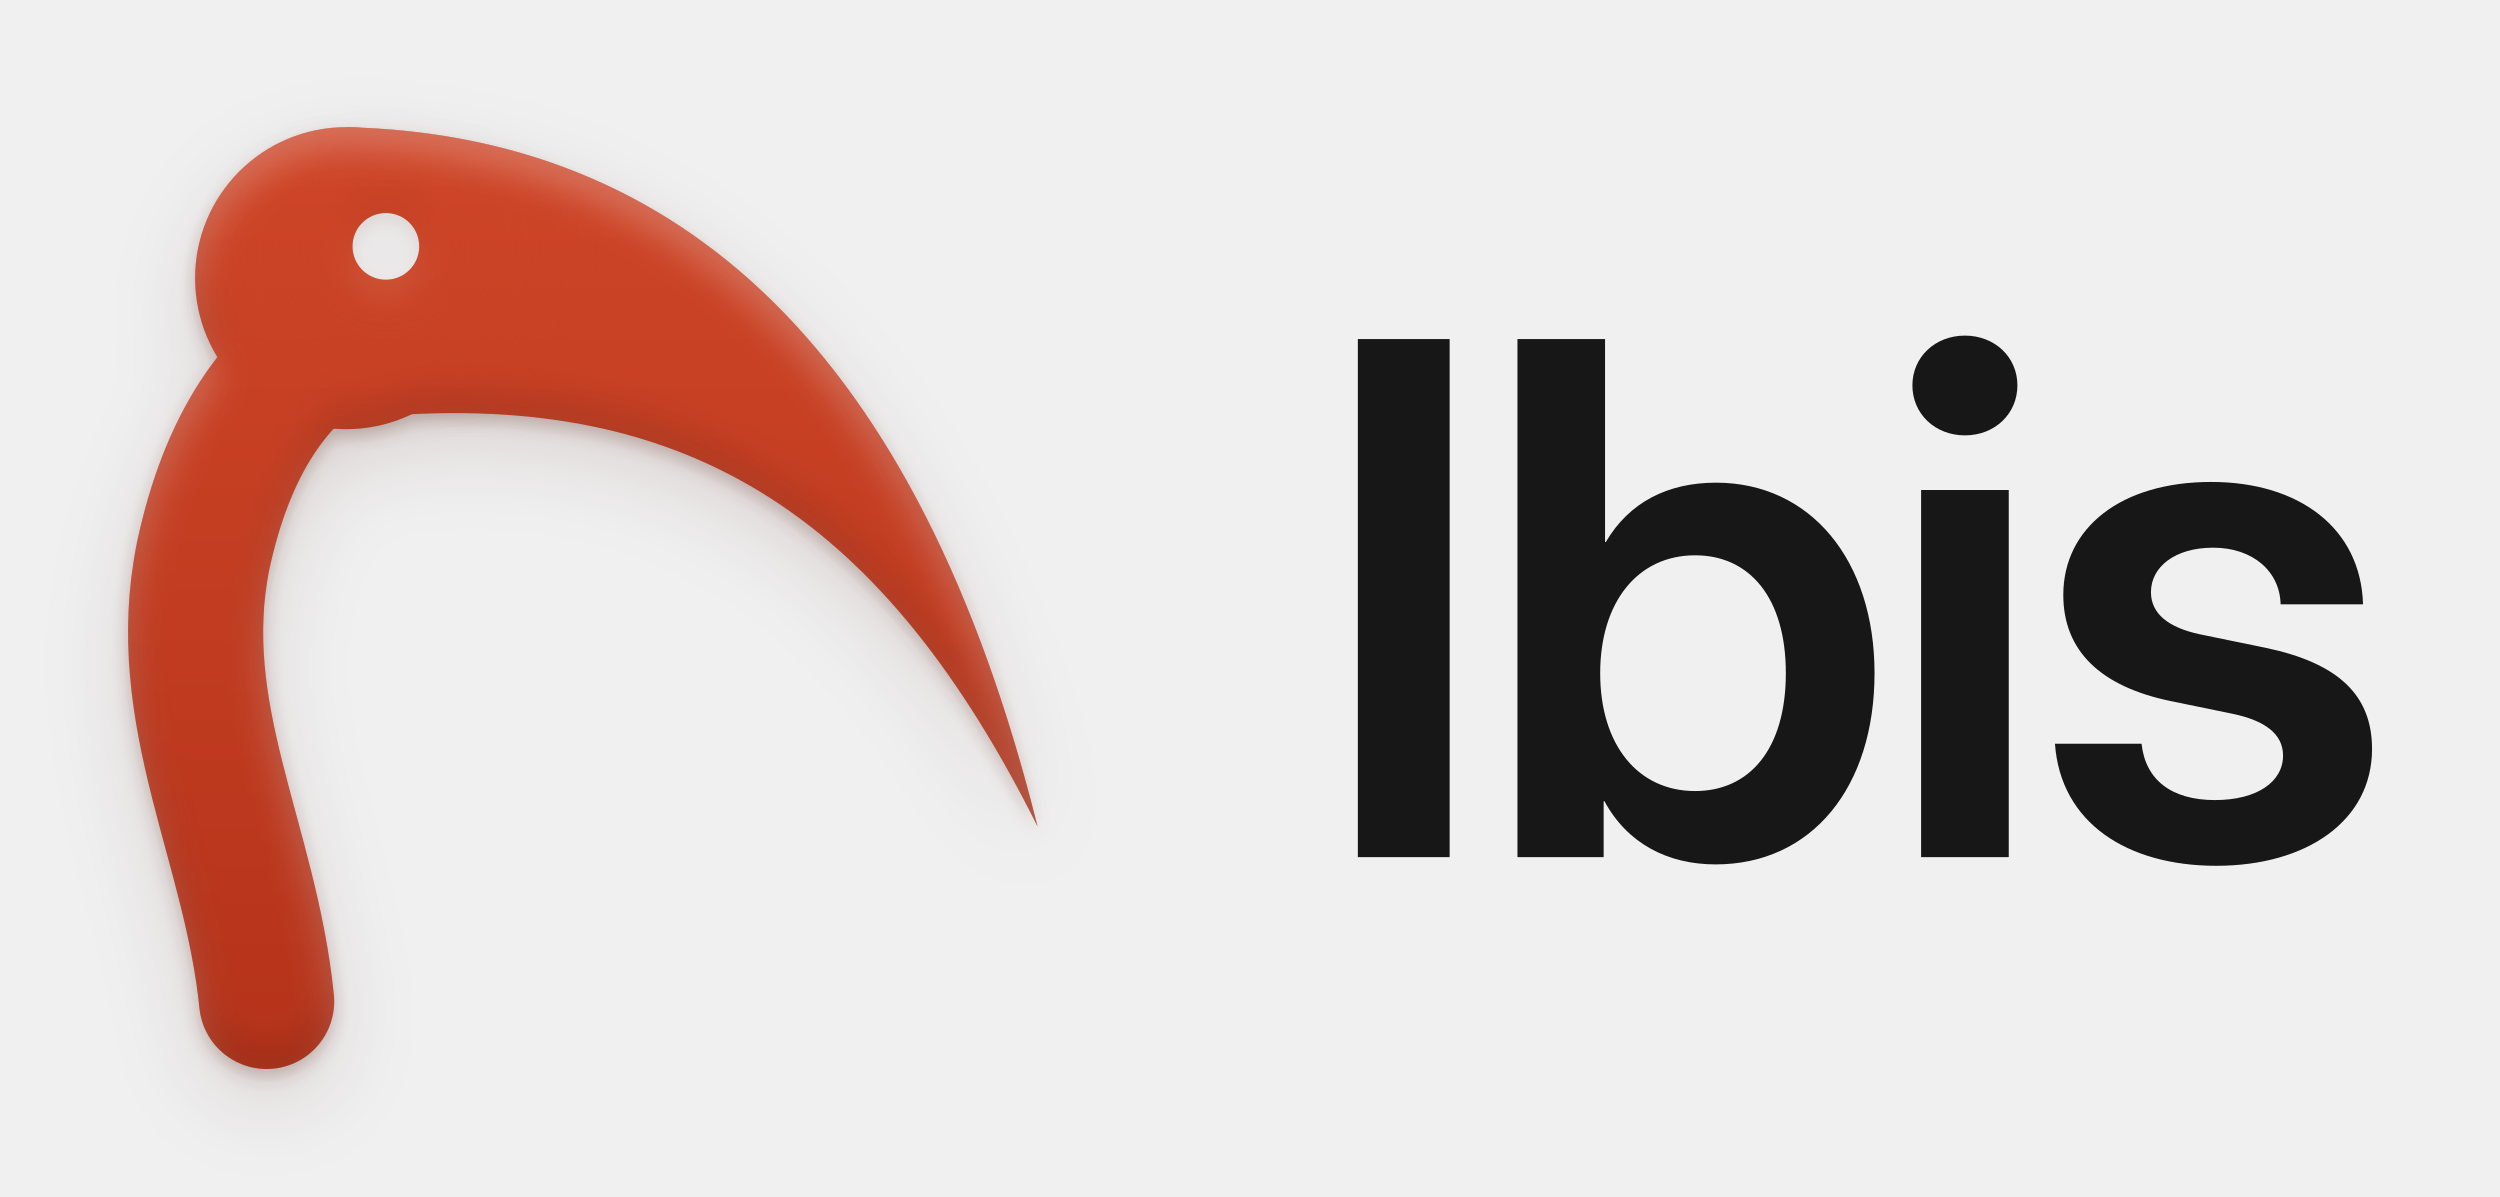
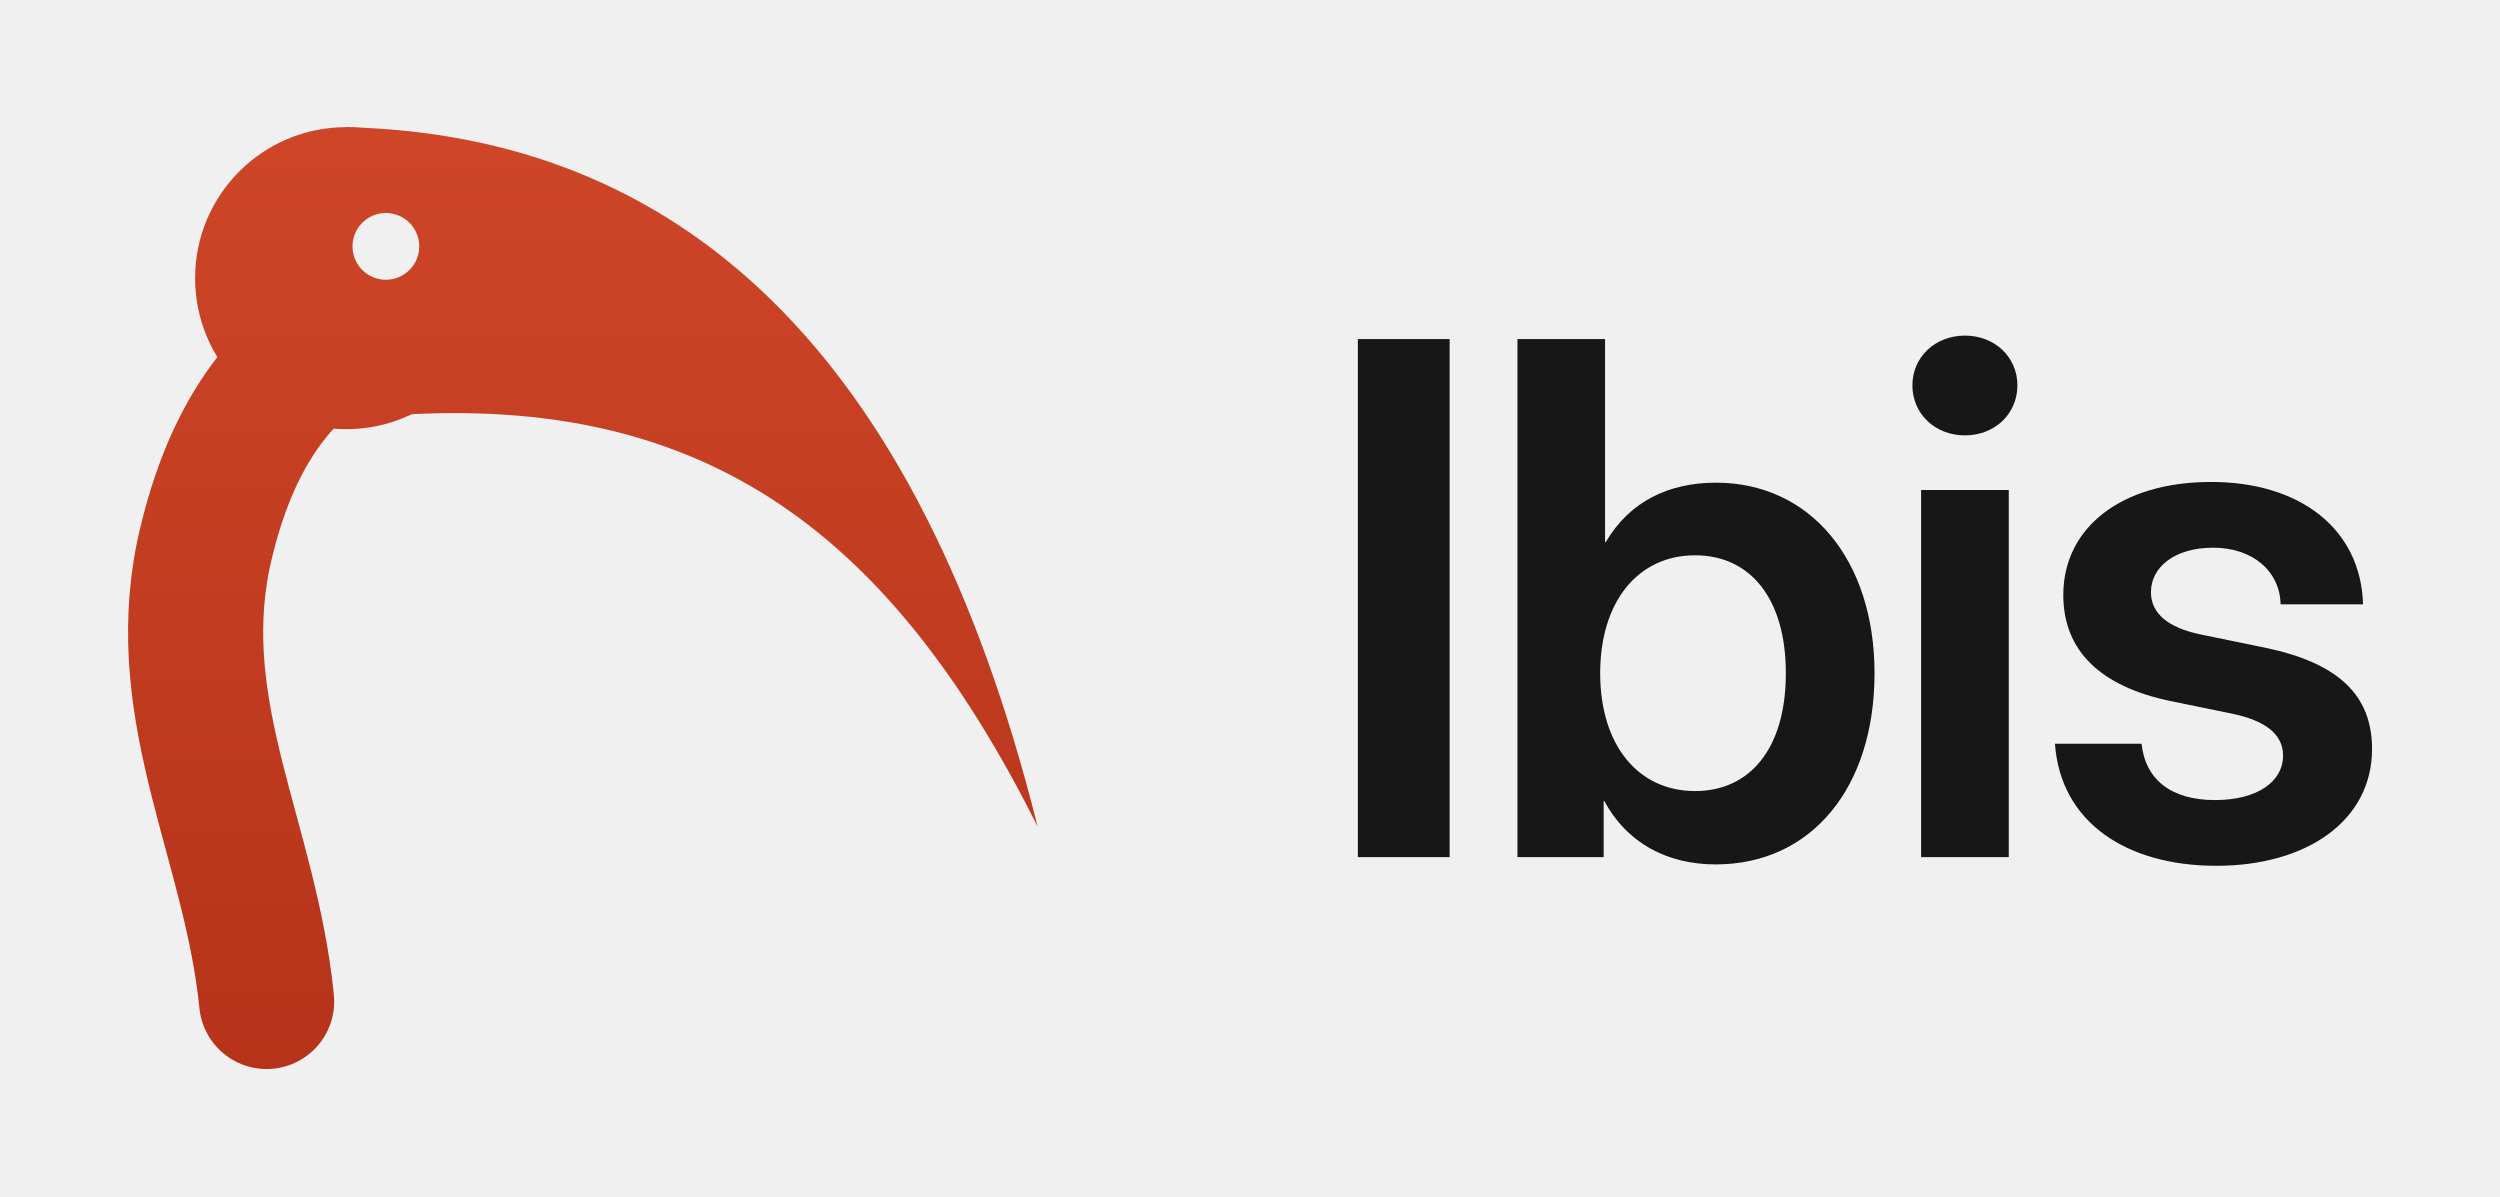
<svg xmlns="http://www.w3.org/2000/svg" width="418" height="200" viewBox="0 0 265.261 127">
  <defs>
    <linearGradient id="lg" gradientUnits="userSpaceOnUse" x1="0" y1="24.0" x2="0" y2="84.25">
      <stop offset="0" stop-color="#CF4628" />
      <stop offset="1" stop-color="#B5331A" />
    </linearGradient>
-     <filter id="lf" filterUnits="userSpaceOnUse" x="16.875" y="14.6" width="78.025" height="82.05" color-interpolation-filters="sRGB">
-       <feGaussianBlur in="SourceAlpha" stdDeviation="1.1" result="b" />
-       <feOffset in="b" dy="1.3" result="bd" />
-       <feComposite in="SourceAlpha" in2="bd" operator="out" result="top" />
-       <feFlood flood-color="#fff" flood-opacity="0.24" />
-       <feComposite in2="top" operator="in" result="hl" />
-       <feOffset in="b" dy="-1.3" result="bu" />
-       <feComposite in="SourceAlpha" in2="bu" operator="out" result="bot" />
-       <feFlood flood-color="#000" flood-opacity="0.12" />
-       <feComposite in2="bot" operator="in" result="sh" />
-       <feGaussianBlur in="SourceAlpha" stdDeviation="0.5" result="cb" />
-       <feOffset in="cb" dy="0.5" result="co" />
-       <feFlood flood-color="#4A0F04" flood-opacity="0.22" />
-       <feComposite in2="co" operator="in" result="contact" />
-       <feGaussianBlur in="SourceAlpha" stdDeviation="2.6" result="db" />
-       <feOffset in="db" dy="2.0" result="do" />
-       <feFlood flood-color="#4A0F04" flood-opacity="0.13" />
-       <feComposite in2="do" operator="in" result="drop" />
-       <feMerge>
-         <feMergeNode in="drop" />
-         <feMergeNode in="contact" />
-         <feMergeNode in="SourceGraphic" />
-         <feMergeNode in="hl" />
-         <feMergeNode in="sh" />
-       </feMerge>
-     </filter>
    <mask id="le" maskUnits="userSpaceOnUse" x="16.875" y="14.6" width="78.025" height="82.05">
      <rect x="16.875" y="14.6" width="78.025" height="82.05" fill="#fff" />
      <circle cx="43.5" cy="32.5" r="2.1" fill="#000" />
    </mask>
-     <radialGradient id="lr" gradientUnits="userSpaceOnUse" cx="43.5" cy="32.5" r="13.44">
-       <stop offset="0.3" stop-color="#fff" />
-       <stop offset="1" stop-color="#000" />
-     </radialGradient>
-     <mask id="ls" maskUnits="userSpaceOnUse" x="30.06" y="19.06" width="26.88" height="26.88">
-       <circle cx="43.5" cy="32.5" r="13.44" fill="url(#lr)" />
-     </mask>
  </defs>
  <g transform="translate(-32.534 -28.694) scale(1.68776)">
    <g mask="url(#le)">
-       <g filter="url(#lf)">
+       <g>
        <path d="M36 80C35 70 30 62 32 52 33.5 45 36.5 40.5 41 38" fill="none" stroke="url(#lg)" stroke-width="8.5" stroke-linecap="round" />
        <path d="M41 25C62 25.5 77 39 84.5 69 75 50 63 41.5 43 43.2z" fill="url(#lg)" />
        <circle cx="41" cy="34.5" r="9.5" fill="url(#lg)" />
-       </g>
-     </g>
-     <g class="eyeshade" mask="url(#ls)" opacity="0.35">
-       <g filter="url(#lf)">
-         <g mask="url(#le)">
-           <path d="M36 80C35 70 30 62 32 52 33.5 45 36.5 40.5 41 38" fill="none" stroke="url(#lg)" stroke-width="8.5" stroke-linecap="round" />
-           <path d="M41 25C62 25.5 77 39 84.5 69 75 50 63 41.5 43 43.2z" fill="url(#lg)" />
-           <circle cx="41" cy="34.5" r="9.5" fill="url(#lg)" />
-         </g>
      </g>
    </g>
  </g>
  <g transform="translate(139.505 91.000) scale(0.55)">
    <g>
      <path d="M26.04 -100H8.32V0H26.04ZM77.39 1.41C95.91 1.41 108.06 -13.42 108.06 -35.5C108.06 -57.32 95.71 -72.28 77.45 -72.28C68.26 -72.28 60.74 -68.59 56.18 -60.81H56.04V-100H39.13V0H55.77V-10.81H55.91C60.34 -2.62 68.12 1.41 77.39 1.41ZM73.43 -12.75C62.35 -12.75 55.1 -21.68 55.1 -35.5C55.1 -49.26 62.35 -58.26 73.43 -58.26C83.9 -58.26 90.94 -50.13 90.94 -35.5C90.94 -20.81 83.9 -12.75 73.43 -12.75ZM117.05 0H133.97V-70.87H117.05ZM125.51 -81.41C131.28 -81.41 135.64 -85.57 135.64 -91.07C135.64 -96.51 131.28 -100.67 125.51 -100.67C119.74 -100.67 115.37 -96.51 115.37 -91.07C115.37 -85.57 119.74 -81.41 125.51 -81.41ZM174.03 1.68C191.55 1.68 204.1 -7.05 204.1 -20.87C204.1 -31.28 197.59 -37.45 183.57 -40.4L170.81 -43.02C164.91 -44.3 161.42 -46.91 161.42 -51.14C161.42 -55.97 165.98 -59.73 173.43 -59.73C181.15 -59.73 186.32 -55.1 186.45 -48.79H202.36C201.95 -63.36 190.21 -72.42 173.03 -72.42C155.71 -72.42 144.5 -63.62 144.5 -50.6C144.5 -39.87 151.62 -32.95 165.18 -30.13L177.26 -27.65C183.23 -26.38 186.92 -23.89 186.92 -19.6C186.92 -14.56 181.95 -11.01 173.77 -11.01C165.31 -11.01 160.34 -14.97 159.61 -21.88H142.89C143.97 -6.64 156.79 1.68 174.03 1.68Z" fill="#171717" />
    </g>
  </g>
</svg>
